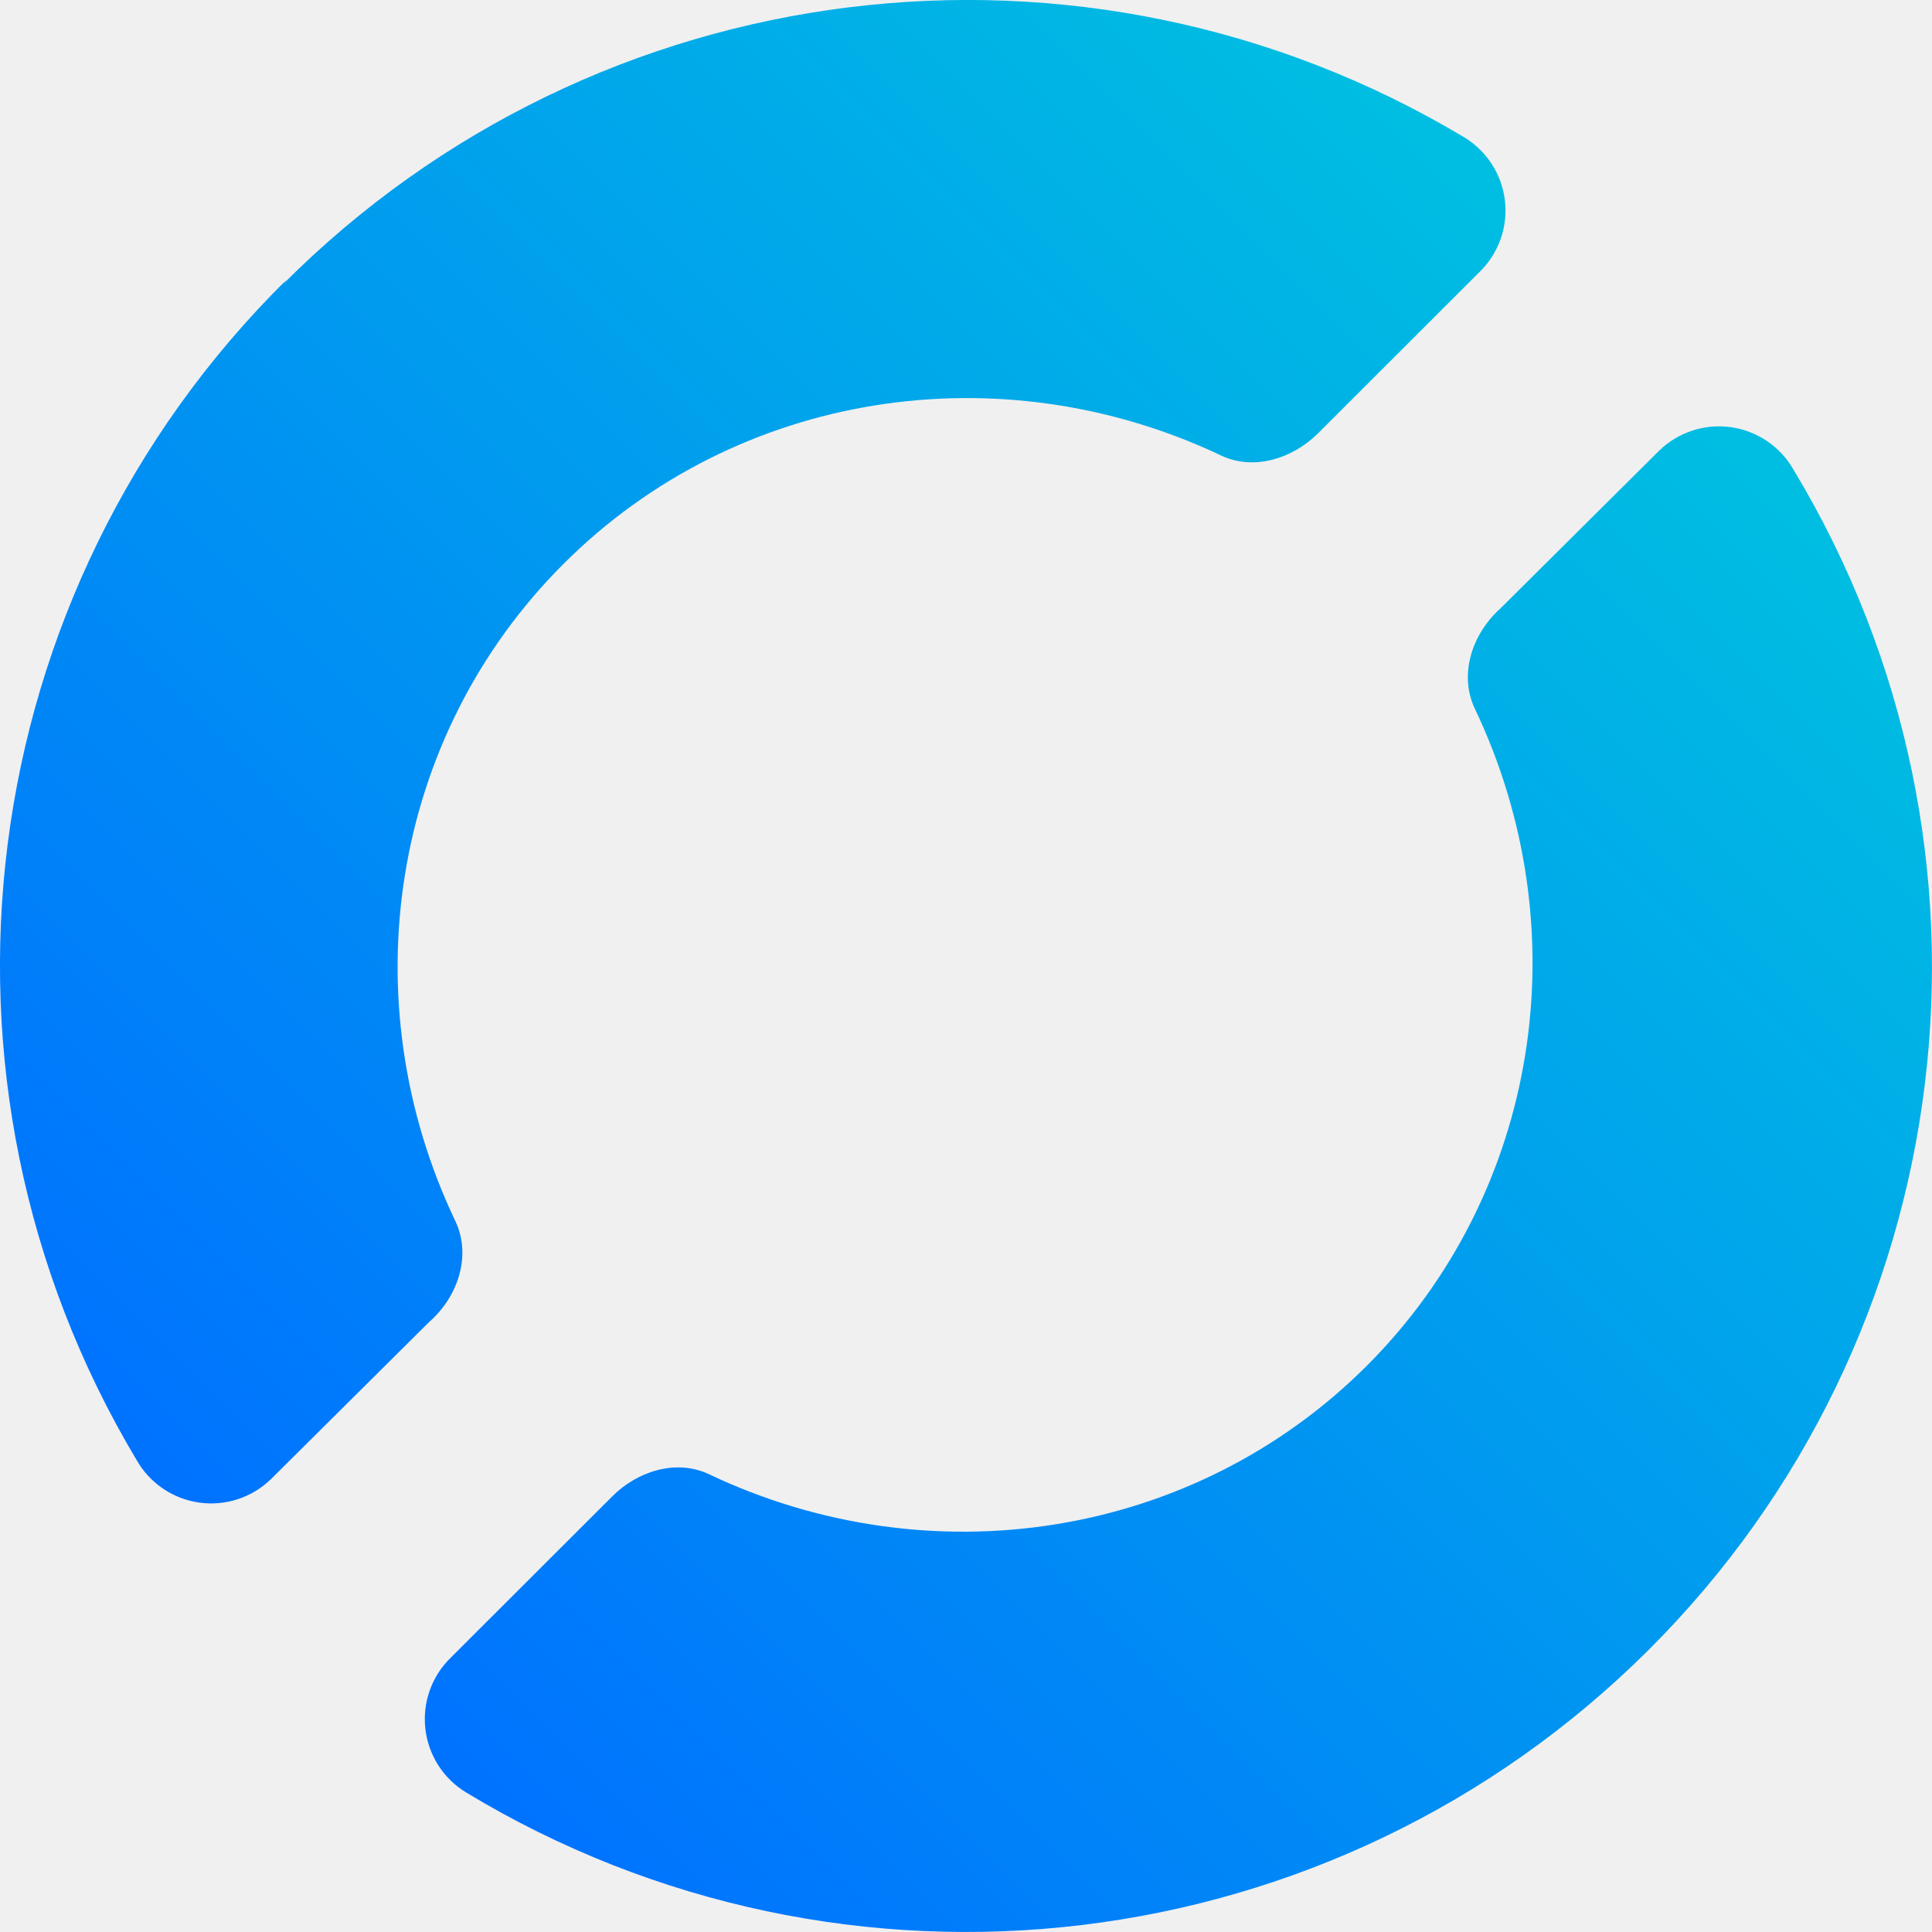
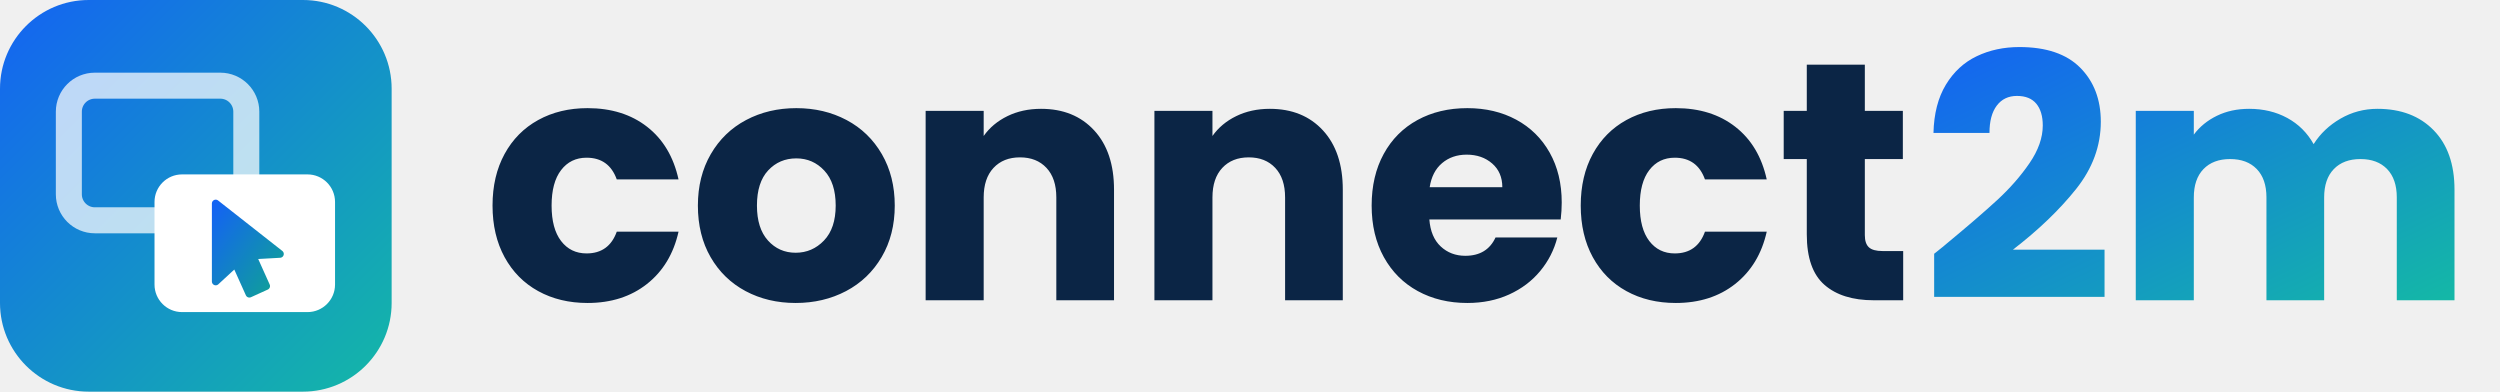
- <svg xmlns="http://www.w3.org/2000/svg" xmlns:xlink="http://www.w3.org/1999/xlink" xml:space="preserve" width="26" height="26" style="isolation:isolate" viewBox="66.993 897.484 26 26">
+ <svg xmlns="http://www.w3.org/2000/svg" viewBox="0 0 766 120" width="766" height="120">
  <defs>
-     <linearGradient xlink:href="#a" id="b" x1=".148" x2=".845" y1=".851" y2=".154" gradientTransform="matrix(26.00048 0 0 25.99935 66.993 897.485)" gradientUnits="userSpaceOnUse" />
+     <linearGradient id="tx" x1="0" y1="0" x2="1" y2="1">
+       <stop offset="0" stop-color="#1463F3" />
+       <stop offset="1" stop-color="#14B8A6" />
+     </linearGradient>
  </defs>
-   <linearGradient id="a" x1=".148" x2=".845" y1=".851" y2=".154" gradientTransform="matrix(26.301 0 0 26.331 90.674 911.757)" gradientUnits="userSpaceOnUse">
-     <stop offset="0" stop-color="#004ba6" style="stop-color:#0071ff;stop-opacity:1" />
-     <stop offset="1" stop-color="#00bfe1" style="stop-color:#00bfe1;stop-opacity:1" />
-   </linearGradient>
-   <path fill="url(#a)" d="m89.318 903.552-2.135 2.122c-.376.337-.558.879-.347 1.337 1.422 2.976.882 6.524-1.452 8.856-2.335 2.331-5.887 2.87-8.866 1.449-.439-.197-.954-.03-1.292.312l-2.17 2.167a1.154 1.154 0 0 0 .208 1.81 13.005 13.005 0 0 0 15.91-1.912 12.97 12.97 0 0 0 1.956-15.887 1.154 1.154 0 0 0-1.812-.254zm-18.467-2.305a12.969 12.969 0 0 0-2.02 15.885 1.154 1.154 0 0 0 1.812.254l2.124-2.11c.385-.336.572-.884.359-1.348-1.423-2.976-.884-6.524 1.451-8.856 2.334-2.332 5.887-2.871 8.866-1.45.434.194.942.033 1.281-.3l2.182-2.18a1.152 1.152 0 0 0-.208-1.81 13.009 13.009 0 0 0-15.893 1.973z" style="fill:url(#b);stroke-width:.988" />
+   <g transform="scale(0.234375)">
+     <defs>
+       <linearGradient id="bg" x1="0" y1="0" x2="1" y2="1">
+         <stop offset="0" stop-color="#1463F3" />
+         <stop offset="1" stop-color="#14B8A6" />
+       </linearGradient>
+       <linearGradient id="mk" x1="0" y1="0" x2="1" y2="1">
+         <stop offset="0" stop-color="#1463F3" />
+         <stop offset="1" stop-color="#0FA394" />
+       </linearGradient>
+     </defs>
+     <rect width="512" height="512" rx="116" fill="url(#bg)" />
+     <g transform="translate(6 16)">
+       <rect x="84" y="96" width="232" height="176" rx="34" fill="none" stroke="#FFFFFF" stroke-opacity="0.72" stroke-width="34" />
+       <rect x="196" y="212" width="236" height="180" rx="36" fill="#FFFFFF" />
+       <path d="M276 250 L276 352 L302 328 L320 368 L342 358 L324 318 L360 316 Z" fill="url(#mk)" stroke="url(#mk)" stroke-width="10" stroke-linejoin="round" />
+     </g>
+   </g>
+   <path d="M180.032 33.136Q190.952 33.136 198.284 38.856Q205.616 44.576 207.904 54.976H188.976Q186.584 48.32 179.72 48.32Q174.832 48.32 171.92 52.116Q169.008 55.912 169.008 62.984Q169.008 70.056 171.92 73.852Q174.832 77.648 179.72 77.648Q186.584 77.648 188.976 70.992H207.904Q205.616 81.184 198.232 87.008Q190.848 92.832 180.032 92.832Q171.504 92.832 164.9 89.192Q158.296 85.552 154.604 78.792Q150.912 72.032 150.912 62.984Q150.912 53.936 154.604 47.176Q158.296 40.416 164.9 36.776Q171.504 33.136 180.032 33.136Z M213.832 62.984Q213.832 54.04 217.784 47.228Q221.736 40.416 228.6 36.776Q235.464 33.136 243.992 33.136Q252.52 33.136 259.384 36.776Q266.248 40.416 270.2 47.228Q274.152 54.04 274.152 62.984Q274.152 71.928 270.148 78.74Q266.144 85.552 259.228 89.192Q252.312 92.832 243.784 92.832Q235.256 92.832 228.444 89.192Q221.632 85.552 217.732 78.792Q213.832 72.032 213.832 62.984ZM256.056 62.984Q256.056 56.016 252.572 52.272Q249.088 48.528 243.992 48.528Q238.792 48.528 235.36 52.22Q231.928 55.912 231.928 62.984Q231.928 69.952 235.308 73.696Q238.688 77.44 243.784 77.44Q248.88 77.44 252.468 73.696Q256.056 69.952 256.056 62.984Z M341.336 58.096V92.0H323.656V60.488Q323.656 54.664 320.64 51.44Q317.624 48.216 312.528 48.216Q307.432 48.216 304.416 51.44Q301.4 54.664 301.4 60.488V92.0H283.616V33.968H301.4V41.664Q304.104 37.816 308.68 35.58Q313.256 33.344 318.976 33.344Q329.168 33.344 335.252 39.948Q341.336 46.552 341.336 58.096Z M411.432 58.096V92.0H393.752V60.488Q393.752 54.664 390.736 51.44Q387.72 48.216 382.624 48.216Q377.528 48.216 374.512 51.44Q371.496 54.664 371.496 60.488V92.0H353.712V33.968H371.496V41.664Q374.2 37.816 378.776 35.58Q383.352 33.344 389.072 33.344Q399.264 33.344 405.348 39.948Q411.432 46.552 411.432 58.096Z M478.2 67.248H437.952Q438.368 72.656 441.436 75.516Q444.504 78.376 448.976 78.376Q455.632 78.376 458.232 72.76H477.16Q475.704 78.48 471.908 83.056Q468.112 87.632 462.392 90.232Q456.672 92.832 449.6 92.832Q441.072 92.832 434.416 89.192Q427.76 85.552 424.016 78.792Q420.272 72.032 420.272 62.984Q420.272 53.936 423.964 47.176Q427.656 40.416 434.312 36.776Q440.968 33.136 449.6 33.136Q458.024 33.136 464.576 36.672Q471.128 40.208 474.82 46.76Q478.512 53.312 478.512 62.048Q478.512 64.544 478.2 67.248ZM460.312 57.368Q460.312 52.792 457.192 50.088Q454.072 47.384 449.392 47.384Q444.92 47.384 441.852 49.984Q438.784 52.584 438.056 57.368Z M513.456 33.136Q524.376 33.136 531.708 38.856Q539.04 44.576 541.328 54.976H522.4Q520.008 48.32 513.144 48.32Q508.256 48.32 505.344 52.116Q502.432 55.912 502.432 62.984Q502.432 70.056 505.344 73.852Q508.256 77.648 513.144 77.648Q520.008 77.648 522.4 70.992H541.328Q539.04 81.184 531.656 87.008Q524.272 92.832 513.456 92.832Q504.928 92.832 498.324 89.192Q491.72 85.552 488.028 78.792Q484.336 72.032 484.336 62.984Q484.336 53.936 488.028 47.176Q491.72 40.416 498.324 36.776Q504.928 33.136 513.456 33.136Z M583.136 76.92V92.0H574.088Q564.416 92.0 559.008 87.268Q553.6 82.536 553.6 71.824V48.736H546.528V33.968H553.6V19.824H571.384V33.968H583.032V48.736H571.384V72.032Q571.384 74.632 572.632 75.776Q573.88 76.92 576.792 76.92Z" fill="#0B2545" />
+   <path d="M595.848 75.152Q606.04 66.728 611.916 61.32Q617.792 55.912 621.848 49.984Q625.904 44.056 625.904 38.44Q625.904 34.176 623.928 31.784Q621.952 29.392 618.0 29.392Q614.048 29.392 611.812 32.356Q609.576 35.32 609.576 40.728H592.416Q592.624 31.888 596.212 25.96Q599.8 20.032 605.676 17.224Q611.552 14.416 618.728 14.416Q631.104 14.416 637.396 20.76Q643.688 27.104 643.688 37.296Q643.688 48.424 636.096 57.94Q628.504 67.456 616.752 76.504H644.832V90.96H592.624V77.752Q596.16 74.944 595.848 75.152Z M752.056 58.096V92.0H734.376V60.488Q734.376 54.872 731.412 51.804Q728.448 48.736 723.248 48.736Q718.048 48.736 715.084 51.804Q712.12 54.872 712.12 60.488V92.0H694.44V60.488Q694.44 54.872 691.476 51.804Q688.512 48.736 683.312 48.736Q678.112 48.736 675.148 51.804Q672.184 54.872 672.184 60.488V92.0H654.4V33.968H672.184V41.248Q674.888 37.608 679.256 35.476Q683.624 33.344 689.136 33.344Q695.688 33.344 700.836 36.152Q705.984 38.96 708.896 44.16Q711.912 39.376 717.112 36.36Q722.312 33.344 728.448 33.344Q739.264 33.344 745.66 39.896Q752.056 46.448 752.056 58.096Z" fill="url(#tx)" />
</svg>
